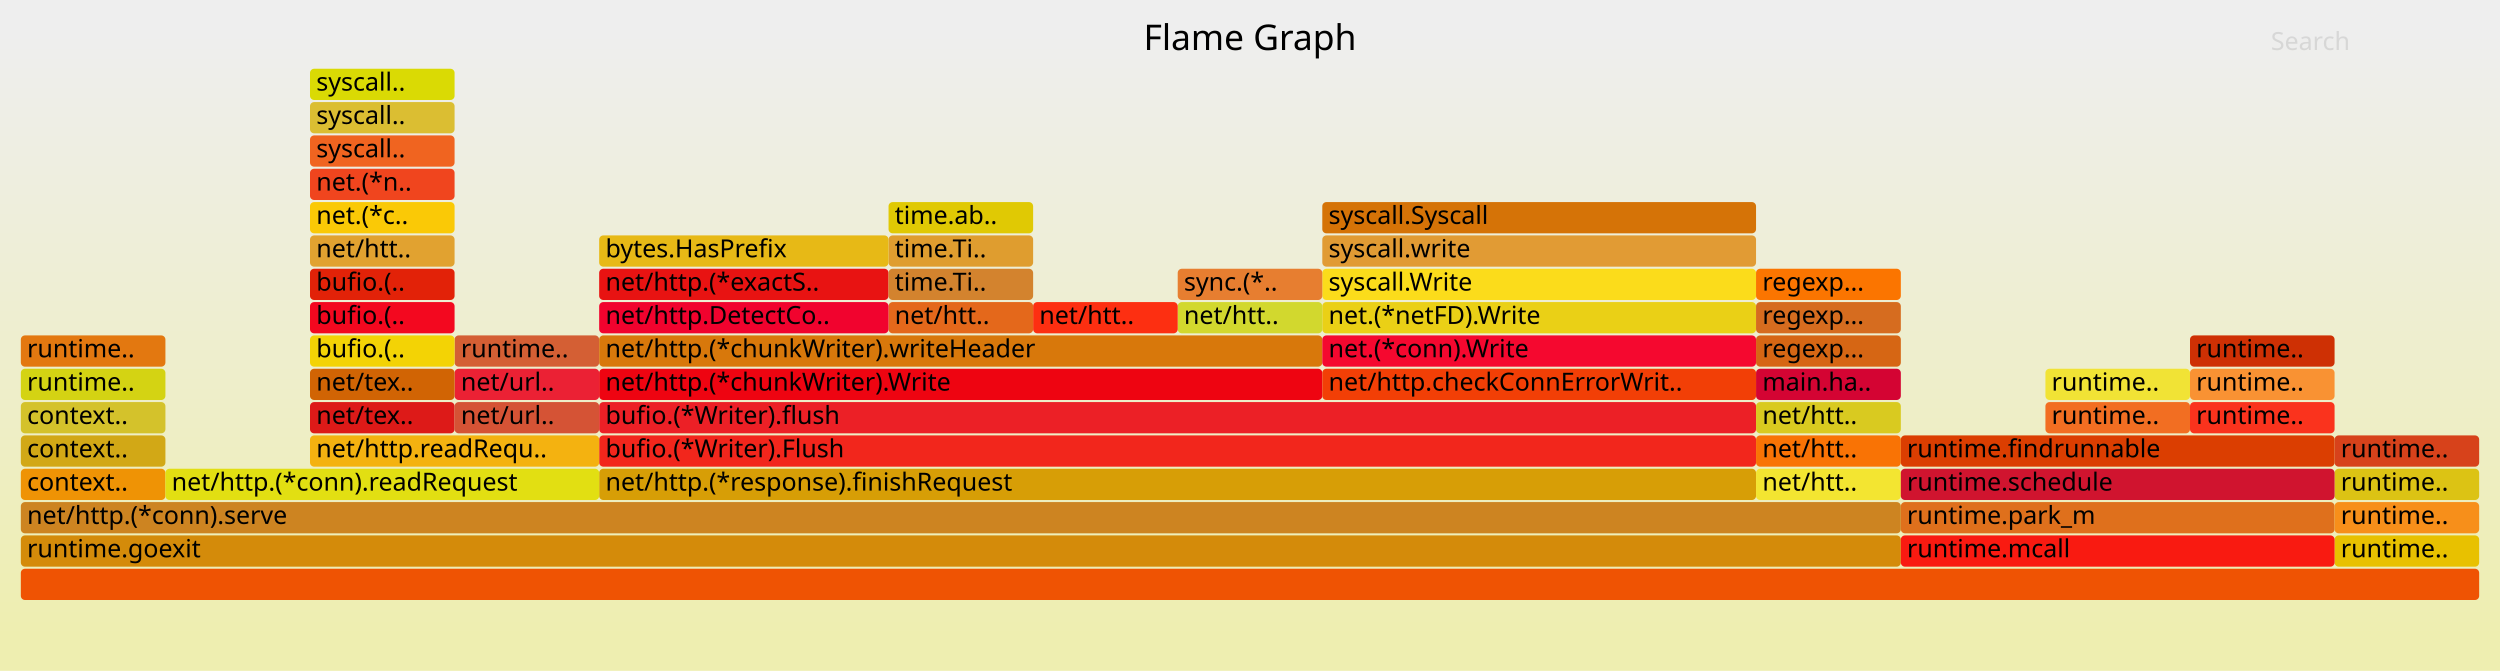
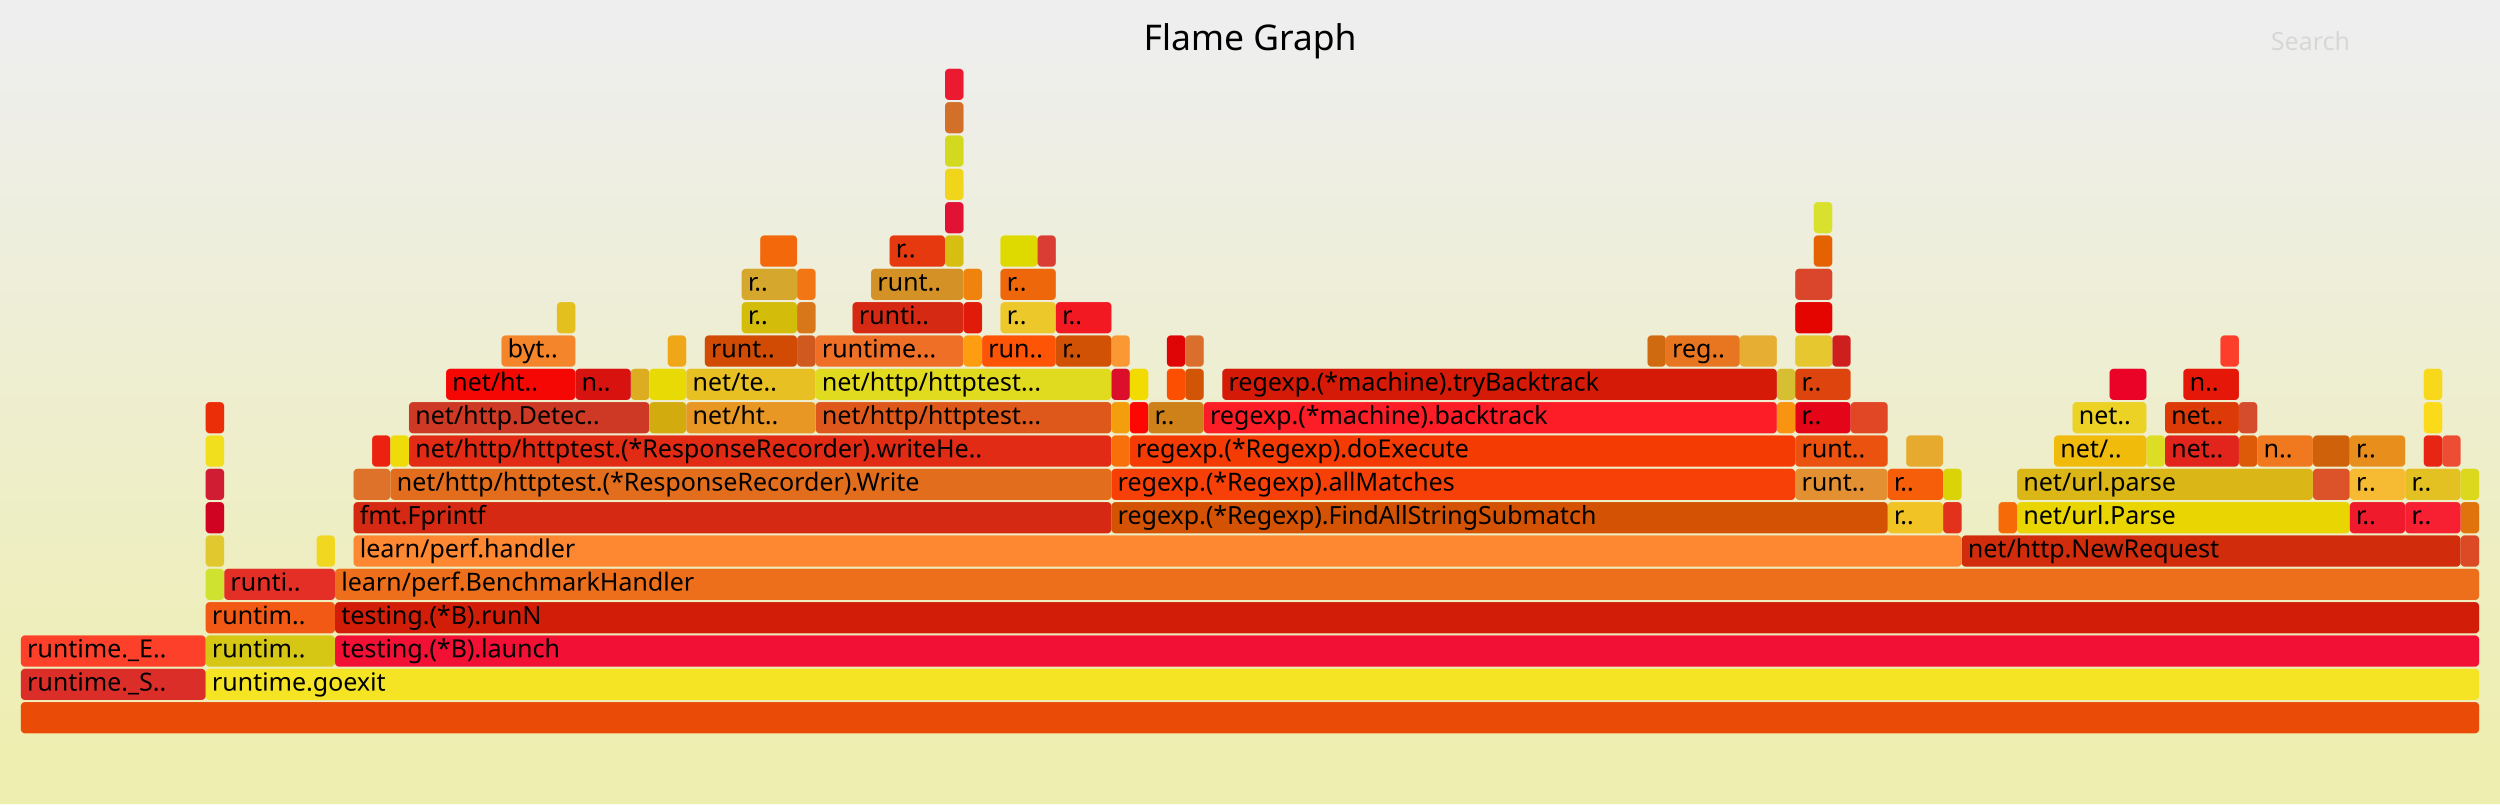
- <svg xmlns="http://www.w3.org/2000/svg" version="1.1" width="1200" height="322" viewBox="0 0 1200 322">
+ <svg xmlns="http://www.w3.org/2000/svg" version="1.1" width="1200" height="386" viewBox="0 0 1200 386">
  <defs>
    <linearGradient id="background" y1="0" y2="1" x1="0" x2="0">
      <stop stop-color="#eeeeee" offset="5%" />
      <stop stop-color="#eeeeb0" offset="95%" />
    </linearGradient>
  </defs>
  <style type="text/css">
	.func_g:hover { stroke:black; stroke-width:0.5; cursor:pointer; }
</style>
-   <rect x="0.0" y="0" width="1200.0" height="322.0" fill="url(#background)" />
+   <rect x="0.0" y="0" width="1200.0" height="386.0" fill="url(#background)" />
  <text text-anchor="middle" x="600.00" y="24" font-size="17" font-family="Verdana" fill="rgb(0,0,0)">Flame Graph</text>
-   <text text-anchor="" x="10.00" y="305" font-size="12" font-family="Verdana" fill="rgb(0,0,0)" id="details"> </text>
+   <text text-anchor="" x="10.00" y="369" font-size="12" font-family="Verdana" fill="rgb(0,0,0)" id="details"> </text>
  <text text-anchor="" x="10.00" y="24" font-size="12" font-family="Verdana" fill="rgb(0,0,0)" id="unzoom" style="opacity:0.0;cursor:pointer">Reset Zoom</text>
  <text text-anchor="" x="1090.00" y="24" font-size="12" font-family="Verdana" fill="rgb(0,0,0)" id="search" style="opacity:0.1;cursor:pointer">Search</text>
-   <text text-anchor="" x="1090.00" y="305" font-size="12" font-family="Verdana" fill="rgb(0,0,0)" id="matched"> </text>
-   <g class="func_g">
-     <rect x="148.8" y="113" width="69.4" height="15.0" fill="rgb(225,162,48)" rx="2" ry="2" />
-     <text text-anchor="" x="151.82" y="123.5" font-size="12" font-family="Verdana" fill="rgb(0,0,0)">net/htt..</text>
-   </g>
-   <g class="func_g">
-     <rect x="287.6" y="193" width="555.3" height="15.0" fill="rgb(236,32,38)" rx="2" ry="2" />
-     <text text-anchor="" x="290.65" y="203.5" font-size="12" font-family="Verdana" fill="rgb(0,0,0)">bufio.(*Writer).flush</text>
-   </g>
-   <g class="func_g">
-     <rect x="287.6" y="209" width="555.3" height="15.0" fill="rgb(242,38,28)" rx="2" ry="2" />
-     <text text-anchor="" x="290.65" y="219.5" font-size="12" font-family="Verdana" fill="rgb(0,0,0)">bufio.(*Writer).Flush</text>
-   </g>
-   <g class="func_g">
-     <rect x="10.0" y="273" width="1180.0" height="15.0" fill="rgb(239,83,3)" rx="2" ry="2" />
-     <text text-anchor="" x="13.00" y="283.5" font-size="12" font-family="Verdana" fill="rgb(0,0,0)" />
-   </g>
-   <g class="func_g">
-     <rect x="426.5" y="113" width="69.4" height="15.0" fill="rgb(223,157,47)" rx="2" ry="2" />
-     <text text-anchor="" x="429.47" y="123.5" font-size="12" font-family="Verdana" fill="rgb(0,0,0)">time.Ti..</text>
-   </g>
-   <g class="func_g">
-     <rect x="218.2" y="161" width="69.4" height="15.0" fill="rgb(212,95,52)" rx="2" ry="2" />
-     <text text-anchor="" x="221.24" y="171.5" font-size="12" font-family="Verdana" fill="rgb(0,0,0)">runtime..</text>
-   </g>
-   <g class="func_g">
-     <rect x="634.7" y="113" width="208.2" height="15.0" fill="rgb(225,155,52)" rx="2" ry="2" />
-     <text text-anchor="" x="637.71" y="123.5" font-size="12" font-family="Verdana" fill="rgb(0,0,0)">syscall.write</text>
-   </g>
-   <g class="func_g">
-     <rect x="287.6" y="113" width="138.9" height="15.0" fill="rgb(231,185,22)" rx="2" ry="2" />
-     <text text-anchor="" x="290.65" y="123.5" font-size="12" font-family="Verdana" fill="rgb(0,0,0)">bytes.HasPrefix</text>
-   </g>
-   <g class="func_g">
-     <rect x="148.8" y="49" width="69.4" height="15.0" fill="rgb(219,190,50)" rx="2" ry="2" />
-     <text text-anchor="" x="151.82" y="59.5" font-size="12" font-family="Verdana" fill="rgb(0,0,0)">syscall..</text>
-   </g>
-   <g class="func_g">
-     <rect x="10.0" y="257" width="902.4" height="15.0" fill="rgb(212,139,10)" rx="2" ry="2" />
-     <text text-anchor="" x="13.00" y="267.5" font-size="12" font-family="Verdana" fill="rgb(0,0,0)">runtime.goexit</text>
-   </g>
-   <g class="func_g">
-     <rect x="981.8" y="177" width="69.4" height="15.0" fill="rgb(241,227,53)" rx="2" ry="2" />
-     <text text-anchor="" x="984.76" y="187.5" font-size="12" font-family="Verdana" fill="rgb(0,0,0)">runtime..</text>
-   </g>
-   <g class="func_g">
-     <rect x="1120.6" y="257" width="69.4" height="15.0" fill="rgb(232,193,0)" rx="2" ry="2" />
-     <text text-anchor="" x="1123.59" y="267.5" font-size="12" font-family="Verdana" fill="rgb(0,0,0)">runtime..</text>
-   </g>
-   <g class="func_g">
-     <rect x="842.9" y="161" width="69.5" height="15.0" fill="rgb(214,102,20)" rx="2" ry="2" />
-     <text text-anchor="" x="845.94" y="171.5" font-size="12" font-family="Verdana" fill="rgb(0,0,0)">regexp...</text>
-   </g>
-   <g class="func_g">
-     <rect x="218.2" y="177" width="69.4" height="15.0" fill="rgb(235,33,52)" rx="2" ry="2" />
-     <text text-anchor="" x="221.24" y="187.5" font-size="12" font-family="Verdana" fill="rgb(0,0,0)">net/url..</text>
-   </g>
-   <g class="func_g">
-     <rect x="912.4" y="241" width="208.2" height="15.0" fill="rgb(223,112,28)" rx="2" ry="2" />
-     <text text-anchor="" x="915.35" y="251.5" font-size="12" font-family="Verdana" fill="rgb(0,0,0)">runtime.park_m</text>
-   </g>
-   <g class="func_g">
-     <rect x="148.8" y="81" width="69.4" height="15.0" fill="rgb(240,69,30)" rx="2" ry="2" />
-     <text text-anchor="" x="151.82" y="91.5" font-size="12" font-family="Verdana" fill="rgb(0,0,0)">net.(*n..</text>
-   </g>
-   <g class="func_g">
-     <rect x="842.9" y="209" width="69.5" height="15.0" fill="rgb(249,115,5)" rx="2" ry="2" />
-     <text text-anchor="" x="845.94" y="219.5" font-size="12" font-family="Verdana" fill="rgb(0,0,0)">net/htt..</text>
-   </g>
-   <g class="func_g">
-     <rect x="10.0" y="209" width="69.4" height="15.0" fill="rgb(210,168,22)" rx="2" ry="2" />
-     <text text-anchor="" x="13.00" y="219.5" font-size="12" font-family="Verdana" fill="rgb(0,0,0)">context..</text>
-   </g>
-   <g class="func_g">
-     <rect x="1051.2" y="161" width="69.4" height="15.0" fill="rgb(206,48,4)" rx="2" ry="2" />
-     <text text-anchor="" x="1054.18" y="171.5" font-size="12" font-family="Verdana" fill="rgb(0,0,0)">runtime..</text>
-   </g>
-   <g class="func_g">
-     <rect x="148.8" y="33" width="69.4" height="15.0" fill="rgb(218,218,4)" rx="2" ry="2" />
-     <text text-anchor="" x="151.82" y="43.5" font-size="12" font-family="Verdana" fill="rgb(0,0,0)">syscall..</text>
-   </g>
-   <g class="func_g">
-     <rect x="842.9" y="193" width="69.5" height="15.0" fill="rgb(217,202,32)" rx="2" ry="2" />
-     <text text-anchor="" x="845.94" y="203.5" font-size="12" font-family="Verdana" fill="rgb(0,0,0)">net/htt..</text>
-   </g>
-   <g class="func_g">
-     <rect x="148.8" y="65" width="69.4" height="15.0" fill="rgb(240,100,32)" rx="2" ry="2" />
-     <text text-anchor="" x="151.82" y="75.5" font-size="12" font-family="Verdana" fill="rgb(0,0,0)">syscall..</text>
-   </g>
-   <g class="func_g">
-     <rect x="634.7" y="97" width="208.2" height="15.0" fill="rgb(213,115,7)" rx="2" ry="2" />
-     <text text-anchor="" x="637.71" y="107.5" font-size="12" font-family="Verdana" fill="rgb(0,0,0)">syscall.Syscall</text>
-   </g>
-   <g class="func_g">
-     <rect x="10.0" y="193" width="69.4" height="15.0" fill="rgb(212,194,43)" rx="2" ry="2" />
-     <text text-anchor="" x="13.00" y="203.5" font-size="12" font-family="Verdana" fill="rgb(0,0,0)">context..</text>
-   </g>
-   <g class="func_g">
-     <rect x="148.8" y="129" width="69.4" height="15.0" fill="rgb(226,34,8)" rx="2" ry="2" />
-     <text text-anchor="" x="151.82" y="139.5" font-size="12" font-family="Verdana" fill="rgb(0,0,0)">bufio.(..</text>
-   </g>
-   <g class="func_g">
-     <rect x="10.0" y="241" width="902.4" height="15.0" fill="rgb(205,132,33)" rx="2" ry="2" />
-     <text text-anchor="" x="13.00" y="251.5" font-size="12" font-family="Verdana" fill="rgb(0,0,0)">net/http.(*conn).serve</text>
-   </g>
-   <g class="func_g">
-     <rect x="634.7" y="129" width="208.2" height="15.0" fill="rgb(251,220,27)" rx="2" ry="2" />
-     <text text-anchor="" x="637.71" y="139.5" font-size="12" font-family="Verdana" fill="rgb(0,0,0)">syscall.Write</text>
-   </g>
-   <g class="func_g">
-     <rect x="634.7" y="145" width="208.2" height="15.0" fill="rgb(234,208,22)" rx="2" ry="2" />
-     <text text-anchor="" x="637.71" y="155.5" font-size="12" font-family="Verdana" fill="rgb(0,0,0)">net.(*netFD).Write</text>
-   </g>
-   <g class="func_g">
-     <rect x="10.0" y="161" width="69.4" height="15.0" fill="rgb(227,120,16)" rx="2" ry="2" />
-     <text text-anchor="" x="13.00" y="171.5" font-size="12" font-family="Verdana" fill="rgb(0,0,0)">runtime..</text>
-   </g>
-   <g class="func_g">
-     <rect x="912.4" y="257" width="208.2" height="15.0" fill="rgb(249,26,17)" rx="2" ry="2" />
-     <text text-anchor="" x="915.35" y="267.5" font-size="12" font-family="Verdana" fill="rgb(0,0,0)">runtime.mcall</text>
-   </g>
-   <g class="func_g">
-     <rect x="148.8" y="193" width="69.4" height="15.0" fill="rgb(221,26,24)" rx="2" ry="2" />
-     <text text-anchor="" x="151.82" y="203.5" font-size="12" font-family="Verdana" fill="rgb(0,0,0)">net/tex..</text>
-   </g>
-   <g class="func_g">
-     <rect x="287.6" y="161" width="347.1" height="15.0" fill="rgb(216,120,11)" rx="2" ry="2" />
-     <text text-anchor="" x="290.65" y="171.5" font-size="12" font-family="Verdana" fill="rgb(0,0,0)">net/http.(*chunkWriter).writeHeader</text>
-   </g>
-   <g class="func_g">
-     <rect x="287.6" y="225" width="555.3" height="15.0" fill="rgb(215,158,6)" rx="2" ry="2" />
-     <text text-anchor="" x="290.65" y="235.5" font-size="12" font-family="Verdana" fill="rgb(0,0,0)">net/http.(*response).finishRequest</text>
-   </g>
-   <g class="func_g">
-     <rect x="1051.2" y="193" width="69.4" height="15.0" fill="rgb(250,51,29)" rx="2" ry="2" />
-     <text text-anchor="" x="1054.18" y="203.5" font-size="12" font-family="Verdana" fill="rgb(0,0,0)">runtime..</text>
-   </g>
-   <g class="func_g">
-     <rect x="565.3" y="145" width="69.4" height="15.0" fill="rgb(210,216,46)" rx="2" ry="2" />
-     <text text-anchor="" x="568.29" y="155.5" font-size="12" font-family="Verdana" fill="rgb(0,0,0)">net/htt..</text>
-   </g>
-   <g class="func_g">
-     <rect x="218.2" y="193" width="69.4" height="15.0" fill="rgb(213,83,53)" rx="2" ry="2" />
-     <text text-anchor="" x="221.24" y="203.5" font-size="12" font-family="Verdana" fill="rgb(0,0,0)">net/url..</text>
-   </g>
-   <g class="func_g">
-     <rect x="495.9" y="145" width="69.4" height="15.0" fill="rgb(253,47,17)" rx="2" ry="2" />
-     <text text-anchor="" x="498.88" y="155.5" font-size="12" font-family="Verdana" fill="rgb(0,0,0)">net/htt..</text>
-   </g>
-   <g class="func_g">
-     <rect x="148.8" y="161" width="69.4" height="15.0" fill="rgb(243,211,5)" rx="2" ry="2" />
-     <text text-anchor="" x="151.82" y="171.5" font-size="12" font-family="Verdana" fill="rgb(0,0,0)">bufio.(..</text>
-   </g>
-   <g class="func_g">
-     <rect x="426.5" y="145" width="69.4" height="15.0" fill="rgb(228,104,27)" rx="2" ry="2" />
-     <text text-anchor="" x="429.47" y="155.5" font-size="12" font-family="Verdana" fill="rgb(0,0,0)">net/htt..</text>
-   </g>
-   <g class="func_g">
-     <rect x="1120.6" y="241" width="69.4" height="15.0" fill="rgb(247,143,26)" rx="2" ry="2" />
-     <text text-anchor="" x="1123.59" y="251.5" font-size="12" font-family="Verdana" fill="rgb(0,0,0)">runtime..</text>
-   </g>
-   <g class="func_g">
-     <rect x="148.8" y="97" width="69.4" height="15.0" fill="rgb(250,201,6)" rx="2" ry="2" />
-     <text text-anchor="" x="151.82" y="107.5" font-size="12" font-family="Verdana" fill="rgb(0,0,0)">net.(*c..</text>
-   </g>
-   <g class="func_g">
-     <rect x="1051.2" y="177" width="69.4" height="15.0" fill="rgb(249,146,51)" rx="2" ry="2" />
-     <text text-anchor="" x="1054.18" y="187.5" font-size="12" font-family="Verdana" fill="rgb(0,0,0)">runtime..</text>
-   </g>
-   <g class="func_g">
-     <rect x="148.8" y="209" width="138.8" height="15.0" fill="rgb(244,178,16)" rx="2" ry="2" />
-     <text text-anchor="" x="151.82" y="219.5" font-size="12" font-family="Verdana" fill="rgb(0,0,0)">net/http.readRequ..</text>
-   </g>
-   <g class="func_g">
-     <rect x="981.8" y="193" width="69.4" height="15.0" fill="rgb(242,110,34)" rx="2" ry="2" />
-     <text text-anchor="" x="984.76" y="203.5" font-size="12" font-family="Verdana" fill="rgb(0,0,0)">runtime..</text>
-   </g>
-   <g class="func_g">
-     <rect x="842.9" y="145" width="69.5" height="15.0" fill="rgb(214,108,31)" rx="2" ry="2" />
-     <text text-anchor="" x="845.94" y="155.5" font-size="12" font-family="Verdana" fill="rgb(0,0,0)">regexp...</text>
-   </g>
-   <g class="func_g">
-     <rect x="842.9" y="177" width="69.5" height="15.0" fill="rgb(212,4,51)" rx="2" ry="2" />
-     <text text-anchor="" x="845.94" y="187.5" font-size="12" font-family="Verdana" fill="rgb(0,0,0)">main.ha..</text>
-   </g>
-   <g class="func_g">
-     <rect x="1120.6" y="225" width="69.4" height="15.0" fill="rgb(220,195,20)" rx="2" ry="2" />
-     <text text-anchor="" x="1123.59" y="235.5" font-size="12" font-family="Verdana" fill="rgb(0,0,0)">runtime..</text>
-   </g>
-   <g class="func_g">
-     <rect x="842.9" y="225" width="69.5" height="15.0" fill="rgb(243,229,49)" rx="2" ry="2" />
-     <text text-anchor="" x="845.94" y="235.5" font-size="12" font-family="Verdana" fill="rgb(0,0,0)">net/htt..</text>
-   </g>
-   <g class="func_g">
-     <rect x="1120.6" y="209" width="69.4" height="15.0" fill="rgb(215,66,27)" rx="2" ry="2" />
-     <text text-anchor="" x="1123.59" y="219.5" font-size="12" font-family="Verdana" fill="rgb(0,0,0)">runtime..</text>
-   </g>
-   <g class="func_g">
-     <rect x="287.6" y="145" width="138.9" height="15.0" fill="rgb(241,3,46)" rx="2" ry="2" />
-     <text text-anchor="" x="290.65" y="155.5" font-size="12" font-family="Verdana" fill="rgb(0,0,0)">net/http.DetectCo..</text>
-   </g>
-   <g class="func_g">
-     <rect x="287.6" y="129" width="138.9" height="15.0" fill="rgb(232,19,18)" rx="2" ry="2" />
-     <text text-anchor="" x="290.65" y="139.5" font-size="12" font-family="Verdana" fill="rgb(0,0,0)">net/http.(*exactS..</text>
-   </g>
-   <g class="func_g">
-     <rect x="287.6" y="177" width="347.1" height="15.0" fill="rgb(238,4,17)" rx="2" ry="2" />
-     <text text-anchor="" x="290.65" y="187.5" font-size="12" font-family="Verdana" fill="rgb(0,0,0)">net/http.(*chunkWriter).Write</text>
-   </g>
-   <g class="func_g">
-     <rect x="912.4" y="209" width="208.2" height="15.0" fill="rgb(219,62,1)" rx="2" ry="2" />
-     <text text-anchor="" x="915.35" y="219.5" font-size="12" font-family="Verdana" fill="rgb(0,0,0)">runtime.findrunnable</text>
-   </g>
-   <g class="func_g">
-     <rect x="912.4" y="225" width="208.2" height="15.0" fill="rgb(208,20,47)" rx="2" ry="2" />
-     <text text-anchor="" x="915.35" y="235.5" font-size="12" font-family="Verdana" fill="rgb(0,0,0)">runtime.schedule</text>
-   </g>
-   <g class="func_g">
-     <rect x="10.0" y="177" width="69.4" height="15.0" fill="rgb(212,211,19)" rx="2" ry="2" />
-     <text text-anchor="" x="13.00" y="187.5" font-size="12" font-family="Verdana" fill="rgb(0,0,0)">runtime..</text>
-   </g>
-   <g class="func_g">
-     <rect x="634.7" y="177" width="208.2" height="15.0" fill="rgb(242,63,6)" rx="2" ry="2" />
-     <text text-anchor="" x="637.71" y="187.5" font-size="12" font-family="Verdana" fill="rgb(0,0,0)">net/http.checkConnErrorWrit..</text>
-   </g>
-   <g class="func_g">
-     <rect x="10.0" y="225" width="69.4" height="15.0" fill="rgb(239,147,5)" rx="2" ry="2" />
-     <text text-anchor="" x="13.00" y="235.5" font-size="12" font-family="Verdana" fill="rgb(0,0,0)">context..</text>
-   </g>
-   <g class="func_g">
-     <rect x="148.8" y="177" width="69.4" height="15.0" fill="rgb(209,100,4)" rx="2" ry="2" />
-     <text text-anchor="" x="151.82" y="187.5" font-size="12" font-family="Verdana" fill="rgb(0,0,0)">net/tex..</text>
-   </g>
-   <g class="func_g">
-     <rect x="565.3" y="129" width="69.4" height="15.0" fill="rgb(231,126,48)" rx="2" ry="2" />
-     <text text-anchor="" x="568.29" y="139.5" font-size="12" font-family="Verdana" fill="rgb(0,0,0)">sync.(*..</text>
-   </g>
-   <g class="func_g">
-     <rect x="148.8" y="145" width="69.4" height="15.0" fill="rgb(243,8,31)" rx="2" ry="2" />
-     <text text-anchor="" x="151.82" y="155.5" font-size="12" font-family="Verdana" fill="rgb(0,0,0)">bufio.(..</text>
-   </g>
-   <g class="func_g">
-     <rect x="842.9" y="129" width="69.5" height="15.0" fill="rgb(251,117,0)" rx="2" ry="2" />
-     <text text-anchor="" x="845.94" y="139.5" font-size="12" font-family="Verdana" fill="rgb(0,0,0)">regexp...</text>
-   </g>
-   <g class="func_g">
-     <rect x="426.5" y="129" width="69.4" height="15.0" fill="rgb(211,131,46)" rx="2" ry="2" />
-     <text text-anchor="" x="429.47" y="139.5" font-size="12" font-family="Verdana" fill="rgb(0,0,0)">time.Ti..</text>
-   </g>
-   <g class="func_g">
-     <rect x="634.7" y="161" width="208.2" height="15.0" fill="rgb(245,8,47)" rx="2" ry="2" />
-     <text text-anchor="" x="637.71" y="171.5" font-size="12" font-family="Verdana" fill="rgb(0,0,0)">net.(*conn).Write</text>
-   </g>
-   <g class="func_g">
-     <rect x="79.4" y="225" width="208.2" height="15.0" fill="rgb(226,223,18)" rx="2" ry="2" />
-     <text text-anchor="" x="82.41" y="235.5" font-size="12" font-family="Verdana" fill="rgb(0,0,0)">net/http.(*conn).readRequest</text>
-   </g>
-   <g class="func_g">
-     <rect x="426.5" y="97" width="69.4" height="15.0" fill="rgb(224,201,4)" rx="2" ry="2" />
-     <text text-anchor="" x="429.47" y="107.5" font-size="12" font-family="Verdana" fill="rgb(0,0,0)">time.ab..</text>
+   <text text-anchor="" x="1090.00" y="369" font-size="12" font-family="Verdana" fill="rgb(0,0,0)" id="matched"> </text>
+   <g class="func_g">
+     <rect x="1172.3" y="209" width="8.8" height="15.0" fill="rgb(237,77,51)" rx="2" ry="2" />
+     <text text-anchor="" x="1175.26" y="219.5" font-size="12" font-family="Verdana" fill="rgb(0,0,0)" />
+   </g>
+   <g class="func_g">
+     <rect x="98.7" y="209" width="8.9" height="15.0" fill="rgb(241,222,28)" rx="2" ry="2" />
+     <text text-anchor="" x="101.72" y="219.5" font-size="12" font-family="Verdana" fill="rgb(0,0,0)" />
+   </g>
+   <g class="func_g">
+     <rect x="98.7" y="289" width="62.1" height="15.0" fill="rgb(242,89,20)" rx="2" ry="2" />
+     <text text-anchor="" x="101.72" y="299.5" font-size="12" font-family="Verdana" fill="rgb(0,0,0)">runtim..</text>
+   </g>
+   <g class="func_g">
+     <rect x="1083.5" y="209" width="26.7" height="15.0" fill="rgb(240,120,30)" rx="2" ry="2" />
+     <text text-anchor="" x="1086.53" y="219.5" font-size="12" font-family="Verdana" fill="rgb(0,0,0)">n..</text>
+   </g>
+   <g class="func_g">
+     <rect x="968.2" y="225" width="142.0" height="15.0" fill="rgb(218,183,22)" rx="2" ry="2" />
+     <text text-anchor="" x="971.20" y="235.5" font-size="12" font-family="Verdana" fill="rgb(0,0,0)">net/url.parse</text>
+   </g>
+   <g class="func_g">
+     <rect x="870.6" y="113" width="8.9" height="15.0" fill="rgb(229,98,2)" rx="2" ry="2" />
+     <text text-anchor="" x="873.60" y="123.5" font-size="12" font-family="Verdana" fill="rgb(0,0,0)" />
+   </g>
+   <g class="func_g">
+     <rect x="861.7" y="145" width="17.8" height="15.0" fill="rgb(228,4,0)" rx="2" ry="2" />
+     <text text-anchor="" x="864.73" y="155.5" font-size="12" font-family="Verdana" fill="rgb(0,0,0)" />
+   </g>
+   <g class="func_g">
+     <rect x="453.6" y="49" width="8.9" height="15.0" fill="rgb(210,112,42)" rx="2" ry="2" />
+     <text text-anchor="" x="456.61" y="59.5" font-size="12" font-family="Verdana" fill="rgb(0,0,0)" />
+   </g>
+   <g class="func_g">
+     <rect x="453.6" y="81" width="8.9" height="15.0" fill="rgb(240,213,27)" rx="2" ry="2" />
+     <text text-anchor="" x="456.61" y="91.5" font-size="12" font-family="Verdana" fill="rgb(0,0,0)" />
+   </g>
+   <g class="func_g">
+     <rect x="888.3" y="193" width="17.8" height="15.0" fill="rgb(225,70,37)" rx="2" ry="2" />
+     <text text-anchor="" x="891.35" y="203.5" font-size="12" font-family="Verdana" fill="rgb(0,0,0)" />
+   </g>
+   <g class="func_g">
+     <rect x="542.3" y="193" width="8.9" height="15.0" fill="rgb(254,6,4)" rx="2" ry="2" />
+     <text text-anchor="" x="545.33" y="203.5" font-size="12" font-family="Verdana" fill="rgb(0,0,0)" />
+   </g>
+   <g class="func_g">
+     <rect x="98.7" y="321" width="1091.3" height="15.0" fill="rgb(244,228,35)" rx="2" ry="2" />
+     <text text-anchor="" x="101.72" y="331.5" font-size="12" font-family="Verdana" fill="rgb(0,0,0)">runtime.goexit</text>
+   </g>
+   <g class="func_g">
+     <rect x="453.6" y="33" width="8.9" height="15.0" fill="rgb(236,26,49)" rx="2" ry="2" />
+     <text text-anchor="" x="456.61" y="43.5" font-size="12" font-family="Verdana" fill="rgb(0,0,0)" />
+   </g>
+   <g class="func_g">
+     <rect x="480.2" y="145" width="26.6" height="15.0" fill="rgb(236,200,43)" rx="2" ry="2" />
+     <text text-anchor="" x="483.23" y="155.5" font-size="12" font-family="Verdana" fill="rgb(0,0,0)">r..</text>
+   </g>
+   <g class="func_g">
+     <rect x="1074.7" y="193" width="8.8" height="15.0" fill="rgb(213,76,44)" rx="2" ry="2" />
+     <text text-anchor="" x="1077.66" y="203.5" font-size="12" font-family="Verdana" fill="rgb(0,0,0)" />
+   </g>
+   <g class="func_g">
+     <rect x="214.1" y="177" width="62.1" height="15.0" fill="rgb(245,8,4)" rx="2" ry="2" />
+     <text text-anchor="" x="217.06" y="187.5" font-size="12" font-family="Verdana" fill="rgb(0,0,0)">net/ht..</text>
+   </g>
+   <g class="func_g">
+     <rect x="1154.5" y="225" width="26.6" height="15.0" fill="rgb(228,193,34)" rx="2" ry="2" />
+     <text text-anchor="" x="1157.51" y="235.5" font-size="12" font-family="Verdana" fill="rgb(0,0,0)">r..</text>
+   </g>
+   <g class="func_g">
+     <rect x="790.8" y="161" width="8.8" height="15.0" fill="rgb(208,106,17)" rx="2" ry="2" />
+     <text text-anchor="" x="793.75" y="171.5" font-size="12" font-family="Verdana" fill="rgb(0,0,0)" />
+   </g>
+   <g class="func_g">
+     <rect x="196.3" y="193" width="115.4" height="15.0" fill="rgb(205,57,36)" rx="2" ry="2" />
+     <text text-anchor="" x="199.32" y="203.5" font-size="12" font-family="Verdana" fill="rgb(0,0,0)">net/http.Detec..</text>
+   </g>
+   <g class="func_g">
+     <rect x="1074.7" y="209" width="8.8" height="15.0" fill="rgb(221,90,8)" rx="2" ry="2" />
+     <text text-anchor="" x="1077.66" y="219.5" font-size="12" font-family="Verdana" fill="rgb(0,0,0)" />
+   </g>
+   <g class="func_g">
+     <rect x="98.7" y="257" width="8.9" height="15.0" fill="rgb(225,200,47)" rx="2" ry="2" />
+     <text text-anchor="" x="101.72" y="267.5" font-size="12" font-family="Verdana" fill="rgb(0,0,0)" />
+   </g>
+   <g class="func_g">
+     <rect x="542.3" y="177" width="8.9" height="15.0" fill="rgb(241,219,1)" rx="2" ry="2" />
+     <text text-anchor="" x="545.33" y="187.5" font-size="12" font-family="Verdana" fill="rgb(0,0,0)" />
+   </g>
+   <g class="func_g">
+     <rect x="453.6" y="97" width="8.9" height="15.0" fill="rgb(226,18,52)" rx="2" ry="2" />
+     <text text-anchor="" x="456.61" y="107.5" font-size="12" font-family="Verdana" fill="rgb(0,0,0)" />
+   </g>
+   <g class="func_g">
+     <rect x="311.7" y="193" width="17.7" height="15.0" fill="rgb(210,172,14)" rx="2" ry="2" />
+     <text text-anchor="" x="314.65" y="203.5" font-size="12" font-family="Verdana" fill="rgb(0,0,0)" />
+   </g>
+   <g class="func_g">
+     <rect x="1030.3" y="209" width="8.9" height="15.0" fill="rgb(222,221,37)" rx="2" ry="2" />
+     <text text-anchor="" x="1033.30" y="219.5" font-size="12" font-family="Verdana" fill="rgb(0,0,0)" />
+   </g>
+   <g class="func_g">
+     <rect x="1163.4" y="193" width="8.9" height="15.0" fill="rgb(251,218,25)" rx="2" ry="2" />
+     <text text-anchor="" x="1166.38" y="203.5" font-size="12" font-family="Verdana" fill="rgb(0,0,0)" />
+   </g>
+   <g class="func_g">
+     <rect x="160.8" y="305" width="1029.2" height="15.0" fill="rgb(242,16,53)" rx="2" ry="2" />
+     <text text-anchor="" x="163.83" y="315.5" font-size="12" font-family="Verdana" fill="rgb(0,0,0)">testing.(*B).launch</text>
+   </g>
+   <g class="func_g">
+     <rect x="329.4" y="177" width="62.1" height="15.0" fill="rgb(231,192,35)" rx="2" ry="2" />
+     <text text-anchor="" x="332.40" y="187.5" font-size="12" font-family="Verdana" fill="rgb(0,0,0)">net/te..</text>
+   </g>
+   <g class="func_g">
+     <rect x="1163.4" y="209" width="8.9" height="15.0" fill="rgb(232,36,19)" rx="2" ry="2" />
+     <text text-anchor="" x="1166.38" y="219.5" font-size="12" font-family="Verdana" fill="rgb(0,0,0)" />
+   </g>
+   <g class="func_g">
+     <rect x="391.5" y="161" width="71.0" height="15.0" fill="rgb(239,111,38)" rx="2" ry="2" />
+     <text text-anchor="" x="394.50" y="171.5" font-size="12" font-family="Verdana" fill="rgb(0,0,0)">runtime...</text>
+   </g>
+   <g class="func_g">
+     <rect x="178.6" y="209" width="8.8" height="15.0" fill="rgb(235,34,16)" rx="2" ry="2" />
+     <text text-anchor="" x="181.57" y="219.5" font-size="12" font-family="Verdana" fill="rgb(0,0,0)" />
+   </g>
+   <g class="func_g">
+     <rect x="409.2" y="145" width="53.3" height="15.0" fill="rgb(214,41,20)" rx="2" ry="2" />
+     <text text-anchor="" x="412.25" y="155.5" font-size="12" font-family="Verdana" fill="rgb(0,0,0)">runti..</text>
+   </g>
+   <g class="func_g">
+     <rect x="906.1" y="241" width="26.6" height="15.0" fill="rgb(242,195,37)" rx="2" ry="2" />
+     <text text-anchor="" x="909.09" y="251.5" font-size="12" font-family="Verdana" fill="rgb(0,0,0)">r..</text>
+   </g>
+   <g class="func_g">
+     <rect x="941.6" y="257" width="239.5" height="15.0" fill="rgb(209,44,11)" rx="2" ry="2" />
+     <text text-anchor="" x="944.58" y="267.5" font-size="12" font-family="Verdana" fill="rgb(0,0,0)">net/http.NewRequest</text>
+   </g>
+   <g class="func_g">
+     <rect x="906.1" y="225" width="26.6" height="15.0" fill="rgb(247,94,9)" rx="2" ry="2" />
+     <text text-anchor="" x="909.09" y="235.5" font-size="12" font-family="Verdana" fill="rgb(0,0,0)">r..</text>
+   </g>
+   <g class="func_g">
+     <rect x="542.3" y="209" width="319.4" height="15.0" fill="rgb(244,59,4)" rx="2" ry="2" />
+     <text text-anchor="" x="545.33" y="219.5" font-size="12" font-family="Verdana" fill="rgb(0,0,0)">regexp.(*Regexp).doExecute</text>
+   </g>
+   <g class="func_g">
+     <rect x="533.5" y="161" width="8.8" height="15.0" fill="rgb(250,153,51)" rx="2" ry="2" />
+     <text text-anchor="" x="536.46" y="171.5" font-size="12" font-family="Verdana" fill="rgb(0,0,0)" />
+   </g>
+   <g class="func_g">
+     <rect x="870.6" y="97" width="8.9" height="15.0" fill="rgb(216,225,45)" rx="2" ry="2" />
+     <text text-anchor="" x="873.60" y="107.5" font-size="12" font-family="Verdana" fill="rgb(0,0,0)" />
+   </g>
+   <g class="func_g">
+     <rect x="861.7" y="225" width="44.4" height="15.0" fill="rgb(226,144,49)" rx="2" ry="2" />
+     <text text-anchor="" x="864.73" y="235.5" font-size="12" font-family="Verdana" fill="rgb(0,0,0)">runt..</text>
+   </g>
+   <g class="func_g">
+     <rect x="560.1" y="161" width="8.8" height="15.0" fill="rgb(223,4,5)" rx="2" ry="2" />
+     <text text-anchor="" x="563.08" y="171.5" font-size="12" font-family="Verdana" fill="rgb(0,0,0)" />
+   </g>
+   <g class="func_g">
+     <rect x="98.7" y="225" width="8.9" height="15.0" fill="rgb(208,29,52)" rx="2" ry="2" />
+     <text text-anchor="" x="101.72" y="235.5" font-size="12" font-family="Verdana" fill="rgb(0,0,0)" />
+   </g>
+   <g class="func_g">
+     <rect x="1039.2" y="193" width="35.5" height="15.0" fill="rgb(220,59,7)" rx="2" ry="2" />
+     <text text-anchor="" x="1042.17" y="203.5" font-size="12" font-family="Verdana" fill="rgb(0,0,0)">net..</text>
+   </g>
+   <g class="func_g">
+     <rect x="861.7" y="193" width="26.6" height="15.0" fill="rgb(229,5,25)" rx="2" ry="2" />
+     <text text-anchor="" x="864.73" y="203.5" font-size="12" font-family="Verdana" fill="rgb(0,0,0)">r..</text>
+   </g>
+   <g class="func_g">
+     <rect x="196.3" y="209" width="337.2" height="15.0" fill="rgb(226,43,21)" rx="2" ry="2" />
+     <text text-anchor="" x="199.32" y="219.5" font-size="12" font-family="Verdana" fill="rgb(0,0,0)">net/http/httptest.(*ResponseRecorder).writeHe..</text>
+   </g>
+   <g class="func_g">
+     <rect x="835.1" y="161" width="17.8" height="15.0" fill="rgb(230,175,51)" rx="2" ry="2" />
+     <text text-anchor="" x="838.11" y="171.5" font-size="12" font-family="Verdana" fill="rgb(0,0,0)" />
+   </g>
+   <g class="func_g">
+     <rect x="107.6" y="273" width="53.2" height="15.0" fill="rgb(227,47,37)" rx="2" ry="2" />
+     <text text-anchor="" x="110.59" y="283.5" font-size="12" font-family="Verdana" fill="rgb(0,0,0)">runti..</text>
+   </g>
+   <g class="func_g">
+     <rect x="1181.1" y="241" width="8.9" height="15.0" fill="rgb(224,115,11)" rx="2" ry="2" />
+     <text text-anchor="" x="1184.13" y="251.5" font-size="12" font-family="Verdana" fill="rgb(0,0,0)" />
+   </g>
+   <g class="func_g">
+     <rect x="338.3" y="161" width="44.3" height="15.0" fill="rgb(210,75,4)" rx="2" ry="2" />
+     <text text-anchor="" x="341.27" y="171.5" font-size="12" font-family="Verdana" fill="rgb(0,0,0)">runt..</text>
+   </g>
+   <g class="func_g">
+     <rect x="302.8" y="177" width="8.9" height="15.0" fill="rgb(220,172,33)" rx="2" ry="2" />
+     <text text-anchor="" x="305.78" y="187.5" font-size="12" font-family="Verdana" fill="rgb(0,0,0)" />
+   </g>
+   <g class="func_g">
+     <rect x="1110.2" y="225" width="17.7" height="15.0" fill="rgb(220,83,42)" rx="2" ry="2" />
+     <text text-anchor="" x="1113.15" y="235.5" font-size="12" font-family="Verdana" fill="rgb(0,0,0)" />
+   </g>
+   <g class="func_g">
+     <rect x="187.4" y="225" width="346.1" height="15.0" fill="rgb(226,109,28)" rx="2" ry="2" />
+     <text text-anchor="" x="190.44" y="235.5" font-size="12" font-family="Verdana" fill="rgb(0,0,0)">net/http/httptest.(*ResponseRecorder).Write</text>
+   </g>
+   <g class="func_g">
+     <rect x="453.6" y="113" width="8.9" height="15.0" fill="rgb(214,191,17)" rx="2" ry="2" />
+     <text text-anchor="" x="456.61" y="123.5" font-size="12" font-family="Verdana" fill="rgb(0,0,0)" />
+   </g>
+   <g class="func_g">
+     <rect x="506.8" y="145" width="26.7" height="15.0" fill="rgb(243,25,34)" rx="2" ry="2" />
+     <text text-anchor="" x="509.84" y="155.5" font-size="12" font-family="Verdana" fill="rgb(0,0,0)">r..</text>
+   </g>
+   <g class="func_g">
+     <rect x="799.6" y="161" width="35.5" height="15.0" fill="rgb(232,117,31)" rx="2" ry="2" />
+     <text text-anchor="" x="802.62" y="171.5" font-size="12" font-family="Verdana" fill="rgb(0,0,0)">reg..</text>
+   </g>
+   <g class="func_g">
+     <rect x="1065.8" y="161" width="8.9" height="15.0" fill="rgb(253,62,43)" rx="2" ry="2" />
+     <text text-anchor="" x="1068.79" y="171.5" font-size="12" font-family="Verdana" fill="rgb(0,0,0)" />
+   </g>
+   <g class="func_g">
+     <rect x="852.9" y="177" width="8.8" height="15.0" fill="rgb(215,191,50)" rx="2" ry="2" />
+     <text text-anchor="" x="855.86" y="187.5" font-size="12" font-family="Verdana" fill="rgb(0,0,0)" />
+   </g>
+   <g class="func_g">
+     <rect x="932.7" y="225" width="8.9" height="15.0" fill="rgb(218,211,7)" rx="2" ry="2" />
+     <text text-anchor="" x="935.71" y="235.5" font-size="12" font-family="Verdana" fill="rgb(0,0,0)" />
+   </g>
+   <g class="func_g">
+     <rect x="152.0" y="257" width="8.8" height="15.0" fill="rgb(242,215,32)" rx="2" ry="2" />
+     <text text-anchor="" x="154.95" y="267.5" font-size="12" font-family="Verdana" fill="rgb(0,0,0)" />
+   </g>
+   <g class="func_g">
+     <rect x="861.7" y="177" width="26.6" height="15.0" fill="rgb(222,68,14)" rx="2" ry="2" />
+     <text text-anchor="" x="864.73" y="187.5" font-size="12" font-family="Verdana" fill="rgb(0,0,0)">r..</text>
+   </g>
+   <g class="func_g">
+     <rect x="480.2" y="113" width="17.8" height="15.0" fill="rgb(222,218,0)" rx="2" ry="2" />
+     <text text-anchor="" x="483.23" y="123.5" font-size="12" font-family="Verdana" fill="rgb(0,0,0)" />
+   </g>
+   <g class="func_g">
+     <rect x="1110.2" y="209" width="17.7" height="15.0" fill="rgb(206,97,10)" rx="2" ry="2" />
+     <text text-anchor="" x="1113.15" y="219.5" font-size="12" font-family="Verdana" fill="rgb(0,0,0)" />
+   </g>
+   <g class="func_g">
+     <rect x="418.1" y="129" width="44.4" height="15.0" fill="rgb(212,145,38)" rx="2" ry="2" />
+     <text text-anchor="" x="421.12" y="139.5" font-size="12" font-family="Verdana" fill="rgb(0,0,0)">runt..</text>
+   </g>
+   <g class="func_g">
+     <rect x="1048.0" y="177" width="26.7" height="15.0" fill="rgb(229,23,9)" rx="2" ry="2" />
+     <text text-anchor="" x="1051.05" y="187.5" font-size="12" font-family="Verdana" fill="rgb(0,0,0)">n..</text>
+   </g>
+   <g class="func_g">
+     <rect x="560.1" y="177" width="8.8" height="15.0" fill="rgb(253,79,1)" rx="2" ry="2" />
+     <text text-anchor="" x="563.08" y="187.5" font-size="12" font-family="Verdana" fill="rgb(0,0,0)" />
+   </g>
+   <g class="func_g">
+     <rect x="968.2" y="241" width="159.7" height="15.0" fill="rgb(233,213,2)" rx="2" ry="2" />
+     <text text-anchor="" x="971.20" y="251.5" font-size="12" font-family="Verdana" fill="rgb(0,0,0)">net/url.Parse</text>
+   </g>
+   <g class="func_g">
+     <rect x="453.6" y="65" width="8.9" height="15.0" fill="rgb(210,217,30)" rx="2" ry="2" />
+     <text text-anchor="" x="456.61" y="75.5" font-size="12" font-family="Verdana" fill="rgb(0,0,0)" />
+   </g>
+   <g class="func_g">
+     <rect x="98.7" y="241" width="8.9" height="15.0" fill="rgb(208,3,34)" rx="2" ry="2" />
+     <text text-anchor="" x="101.72" y="251.5" font-size="12" font-family="Verdana" fill="rgb(0,0,0)" />
+   </g>
+   <g class="func_g">
+     <rect x="1039.2" y="209" width="35.5" height="15.0" fill="rgb(226,37,28)" rx="2" ry="2" />
+     <text text-anchor="" x="1042.17" y="219.5" font-size="12" font-family="Verdana" fill="rgb(0,0,0)">net..</text>
+   </g>
+   <g class="func_g">
+     <rect x="586.7" y="177" width="266.2" height="15.0" fill="rgb(214,26,8)" rx="2" ry="2" />
+     <text text-anchor="" x="589.69" y="187.5" font-size="12" font-family="Verdana" fill="rgb(0,0,0)">regexp.(*machine).tryBacktrack</text>
+   </g>
+   <g class="func_g">
+     <rect x="568.9" y="177" width="8.9" height="15.0" fill="rgb(210,84,7)" rx="2" ry="2" />
+     <text text-anchor="" x="571.95" y="187.5" font-size="12" font-family="Verdana" fill="rgb(0,0,0)" />
+   </g>
+   <g class="func_g">
+     <rect x="533.5" y="225" width="328.2" height="15.0" fill="rgb(246,64,7)" rx="2" ry="2" />
+     <text text-anchor="" x="536.46" y="235.5" font-size="12" font-family="Verdana" fill="rgb(0,0,0)">regexp.(*Regexp).allMatches</text>
+   </g>
+   <g class="func_g">
+     <rect x="356.0" y="145" width="26.6" height="15.0" fill="rgb(212,189,10)" rx="2" ry="2" />
+     <text text-anchor="" x="359.02" y="155.5" font-size="12" font-family="Verdana" fill="rgb(0,0,0)">r..</text>
+   </g>
+   <g class="func_g">
+     <rect x="382.6" y="129" width="8.9" height="15.0" fill="rgb(242,118,20)" rx="2" ry="2" />
+     <text text-anchor="" x="385.63" y="139.5" font-size="12" font-family="Verdana" fill="rgb(0,0,0)" />
+   </g>
+   <g class="func_g">
+     <rect x="160.8" y="289" width="1029.2" height="15.0" fill="rgb(210,30,9)" rx="2" ry="2" />
+     <text text-anchor="" x="163.83" y="299.5" font-size="12" font-family="Verdana" fill="rgb(0,0,0)">testing.(*B).runN</text>
+   </g>
+   <g class="func_g">
+     <rect x="160.8" y="273" width="1029.2" height="15.0" fill="rgb(237,111,27)" rx="2" ry="2" />
+     <text text-anchor="" x="163.83" y="283.5" font-size="12" font-family="Verdana" fill="rgb(0,0,0)">learn/perf.BenchmarkHandler</text>
+   </g>
+   <g class="func_g">
+     <rect x="533.5" y="241" width="372.6" height="15.0" fill="rgb(212,82,4)" rx="2" ry="2" />
+     <text text-anchor="" x="536.46" y="251.5" font-size="12" font-family="Verdana" fill="rgb(0,0,0)">regexp.(*Regexp).FindAllStringSubmatch</text>
+   </g>
+   <g class="func_g">
+     <rect x="267.3" y="145" width="8.9" height="15.0" fill="rgb(228,192,31)" rx="2" ry="2" />
+     <text text-anchor="" x="270.29" y="155.5" font-size="12" font-family="Verdana" fill="rgb(0,0,0)" />
+   </g>
+   <g class="func_g">
+     <rect x="382.6" y="161" width="8.9" height="15.0" fill="rgb(207,89,30)" rx="2" ry="2" />
+     <text text-anchor="" x="385.63" y="171.5" font-size="12" font-family="Verdana" fill="rgb(0,0,0)" />
+   </g>
+   <g class="func_g">
+     <rect x="169.7" y="225" width="17.7" height="15.0" fill="rgb(222,114,42)" rx="2" ry="2" />
+     <text text-anchor="" x="172.70" y="235.5" font-size="12" font-family="Verdana" fill="rgb(0,0,0)" />
+   </g>
+   <g class="func_g">
+     <rect x="861.7" y="129" width="17.8" height="15.0" fill="rgb(217,70,43)" rx="2" ry="2" />
+     <text text-anchor="" x="864.73" y="139.5" font-size="12" font-family="Verdana" fill="rgb(0,0,0)" />
+   </g>
+   <g class="func_g">
+     <rect x="506.8" y="161" width="26.7" height="15.0" fill="rgb(209,82,5)" rx="2" ry="2" />
+     <text text-anchor="" x="509.84" y="171.5" font-size="12" font-family="Verdana" fill="rgb(0,0,0)">r..</text>
+   </g>
+   <g class="func_g">
+     <rect x="187.4" y="209" width="8.9" height="15.0" fill="rgb(238,219,7)" rx="2" ry="2" />
+     <text text-anchor="" x="190.44" y="219.5" font-size="12" font-family="Verdana" fill="rgb(0,0,0)" />
+   </g>
+   <g class="func_g">
+     <rect x="10.0" y="337" width="1180.0" height="15.0" fill="rgb(234,75,7)" rx="2" ry="2" />
+     <text text-anchor="" x="13.00" y="347.5" font-size="12" font-family="Verdana" fill="rgb(0,0,0)" />
+   </g>
+   <g class="func_g">
+     <rect x="462.5" y="161" width="8.9" height="15.0" fill="rgb(254,157,15)" rx="2" ry="2" />
+     <text text-anchor="" x="465.48" y="171.5" font-size="12" font-family="Verdana" fill="rgb(0,0,0)" />
+   </g>
+   <g class="func_g">
+     <rect x="391.5" y="193" width="142.0" height="15.0" fill="rgb(222,88,28)" rx="2" ry="2" />
+     <text text-anchor="" x="394.50" y="203.5" font-size="12" font-family="Verdana" fill="rgb(0,0,0)">net/http/httptest...</text>
+   </g>
+   <g class="func_g">
+     <rect x="240.7" y="161" width="35.5" height="15.0" fill="rgb(245,133,43)" rx="2" ry="2" />
+     <text text-anchor="" x="243.68" y="171.5" font-size="12" font-family="Verdana" fill="rgb(0,0,0)">byt..</text>
+   </g>
+   <g class="func_g">
+     <rect x="329.4" y="193" width="62.1" height="15.0" fill="rgb(232,151,37)" rx="2" ry="2" />
+     <text text-anchor="" x="332.40" y="203.5" font-size="12" font-family="Verdana" fill="rgb(0,0,0)">net/ht..</text>
+   </g>
+   <g class="func_g">
+     <rect x="98.7" y="193" width="8.9" height="15.0" fill="rgb(236,46,8)" rx="2" ry="2" />
+     <text text-anchor="" x="101.72" y="203.5" font-size="12" font-family="Verdana" fill="rgb(0,0,0)" />
+   </g>
+   <g class="func_g">
+     <rect x="994.8" y="193" width="35.5" height="15.0" fill="rgb(235,210,37)" rx="2" ry="2" />
+     <text text-anchor="" x="997.81" y="203.5" font-size="12" font-family="Verdana" fill="rgb(0,0,0)">net..</text>
+   </g>
+   <g class="func_g">
+     <rect x="391.5" y="177" width="142.0" height="15.0" fill="rgb(225,219,32)" rx="2" ry="2" />
+     <text text-anchor="" x="394.50" y="187.5" font-size="12" font-family="Verdana" fill="rgb(0,0,0)">net/http/httptest...</text>
+   </g>
+   <g class="func_g">
+     <rect x="879.5" y="161" width="8.8" height="15.0" fill="rgb(206,30,29)" rx="2" ry="2" />
+     <text text-anchor="" x="882.47" y="171.5" font-size="12" font-family="Verdana" fill="rgb(0,0,0)" />
+   </g>
+   <g class="func_g">
+     <rect x="480.2" y="129" width="26.6" height="15.0" fill="rgb(239,103,11)" rx="2" ry="2" />
+     <text text-anchor="" x="483.23" y="139.5" font-size="12" font-family="Verdana" fill="rgb(0,0,0)">r..</text>
+   </g>
+   <g class="func_g">
+     <rect x="533.5" y="177" width="8.8" height="15.0" fill="rgb(219,15,41)" rx="2" ry="2" />
+     <text text-anchor="" x="536.46" y="187.5" font-size="12" font-family="Verdana" fill="rgb(0,0,0)" />
+   </g>
+   <g class="func_g">
+     <rect x="462.5" y="145" width="8.9" height="15.0" fill="rgb(225,27,9)" rx="2" ry="2" />
+     <text text-anchor="" x="465.48" y="155.5" font-size="12" font-family="Verdana" fill="rgb(0,0,0)" />
+   </g>
+   <g class="func_g">
+     <rect x="462.5" y="129" width="8.9" height="15.0" fill="rgb(240,131,12)" rx="2" ry="2" />
+     <text text-anchor="" x="465.48" y="139.5" font-size="12" font-family="Verdana" fill="rgb(0,0,0)" />
+   </g>
+   <g class="func_g">
+     <rect x="311.7" y="177" width="17.7" height="15.0" fill="rgb(232,218,5)" rx="2" ry="2" />
+     <text text-anchor="" x="314.65" y="187.5" font-size="12" font-family="Verdana" fill="rgb(0,0,0)" />
+   </g>
+   <g class="func_g">
+     <rect x="471.4" y="161" width="35.4" height="15.0" fill="rgb(254,84,6)" rx="2" ry="2" />
+     <text text-anchor="" x="474.35" y="171.5" font-size="12" font-family="Verdana" fill="rgb(0,0,0)">run..</text>
+   </g>
+   <g class="func_g">
+     <rect x="98.7" y="305" width="62.1" height="15.0" fill="rgb(213,199,19)" rx="2" ry="2" />
+     <text text-anchor="" x="101.72" y="315.5" font-size="12" font-family="Verdana" fill="rgb(0,0,0)">runtim..</text>
+   </g>
+   <g class="func_g">
+     <rect x="1154.5" y="241" width="26.6" height="15.0" fill="rgb(247,32,50)" rx="2" ry="2" />
+     <text text-anchor="" x="1157.51" y="251.5" font-size="12" font-family="Verdana" fill="rgb(0,0,0)">r..</text>
+   </g>
+   <g class="func_g">
+     <rect x="551.2" y="193" width="26.6" height="15.0" fill="rgb(206,129,25)" rx="2" ry="2" />
+     <text text-anchor="" x="554.20" y="203.5" font-size="12" font-family="Verdana" fill="rgb(0,0,0)">r..</text>
+   </g>
+   <g class="func_g">
+     <rect x="533.5" y="193" width="8.8" height="15.0" fill="rgb(242,158,13)" rx="2" ry="2" />
+     <text text-anchor="" x="536.46" y="203.5" font-size="12" font-family="Verdana" fill="rgb(0,0,0)" />
+   </g>
+   <g class="func_g">
+     <rect x="1181.1" y="225" width="8.9" height="15.0" fill="rgb(219,216,29)" rx="2" ry="2" />
+     <text text-anchor="" x="1184.13" y="235.5" font-size="12" font-family="Verdana" fill="rgb(0,0,0)" />
+   </g>
+   <g class="func_g">
+     <rect x="1012.6" y="177" width="17.7" height="15.0" fill="rgb(234,3,38)" rx="2" ry="2" />
+     <text text-anchor="" x="1015.56" y="187.5" font-size="12" font-family="Verdana" fill="rgb(0,0,0)" />
+   </g>
+   <g class="func_g">
+     <rect x="320.5" y="161" width="8.9" height="15.0" fill="rgb(240,167,23)" rx="2" ry="2" />
+     <text text-anchor="" x="323.53" y="171.5" font-size="12" font-family="Verdana" fill="rgb(0,0,0)" />
+   </g>
+   <g class="func_g">
+     <rect x="533.5" y="209" width="8.8" height="15.0" fill="rgb(247,112,10)" rx="2" ry="2" />
+     <text text-anchor="" x="536.46" y="219.5" font-size="12" font-family="Verdana" fill="rgb(0,0,0)" />
+   </g>
+   <g class="func_g">
+     <rect x="356.0" y="129" width="26.6" height="15.0" fill="rgb(213,168,45)" rx="2" ry="2" />
+     <text text-anchor="" x="359.02" y="139.5" font-size="12" font-family="Verdana" fill="rgb(0,0,0)">r..</text>
+   </g>
+   <g class="func_g">
+     <rect x="169.7" y="241" width="363.8" height="15.0" fill="rgb(214,41,19)" rx="2" ry="2" />
+     <text text-anchor="" x="172.70" y="251.5" font-size="12" font-family="Verdana" fill="rgb(0,0,0)">fmt.Fprintf</text>
+   </g>
+   <g class="func_g">
+     <rect x="985.9" y="209" width="44.4" height="15.0" fill="rgb(240,187,11)" rx="2" ry="2" />
+     <text text-anchor="" x="988.94" y="219.5" font-size="12" font-family="Verdana" fill="rgb(0,0,0)">net/..</text>
+   </g>
+   <g class="func_g">
+     <rect x="498.0" y="113" width="8.8" height="15.0" fill="rgb(217,61,52)" rx="2" ry="2" />
+     <text text-anchor="" x="500.97" y="123.5" font-size="12" font-family="Verdana" fill="rgb(0,0,0)" />
+   </g>
+   <g class="func_g">
+     <rect x="10.0" y="305" width="88.7" height="15.0" fill="rgb(253,64,42)" rx="2" ry="2" />
+     <text text-anchor="" x="13.00" y="315.5" font-size="12" font-family="Verdana" fill="rgb(0,0,0)">runtime._E..</text>
+   </g>
+   <g class="func_g">
+     <rect x="10.0" y="321" width="88.7" height="15.0" fill="rgb(220,46,40)" rx="2" ry="2" />
+     <text text-anchor="" x="13.00" y="331.5" font-size="12" font-family="Verdana" fill="rgb(0,0,0)">runtime._S..</text>
+   </g>
+   <g class="func_g">
+     <rect x="861.7" y="209" width="44.4" height="15.0" fill="rgb(235,81,15)" rx="2" ry="2" />
+     <text text-anchor="" x="864.73" y="219.5" font-size="12" font-family="Verdana" fill="rgb(0,0,0)">runt..</text>
+   </g>
+   <g class="func_g">
+     <rect x="932.7" y="241" width="8.9" height="15.0" fill="rgb(227,50,28)" rx="2" ry="2" />
+     <text text-anchor="" x="935.71" y="251.5" font-size="12" font-family="Verdana" fill="rgb(0,0,0)" />
+   </g>
+   <g class="func_g">
+     <rect x="98.7" y="273" width="8.9" height="15.0" fill="rgb(207,226,47)" rx="2" ry="2" />
+     <text text-anchor="" x="101.72" y="283.5" font-size="12" font-family="Verdana" fill="rgb(0,0,0)" />
+   </g>
+   <g class="func_g">
+     <rect x="959.3" y="241" width="8.9" height="15.0" fill="rgb(246,107,8)" rx="2" ry="2" />
+     <text text-anchor="" x="962.32" y="251.5" font-size="12" font-family="Verdana" fill="rgb(0,0,0)" />
+   </g>
+   <g class="func_g">
+     <rect x="1181.1" y="257" width="8.9" height="15.0" fill="rgb(220,73,37)" rx="2" ry="2" />
+     <text text-anchor="" x="1184.13" y="267.5" font-size="12" font-family="Verdana" fill="rgb(0,0,0)" />
+   </g>
+   <g class="func_g">
+     <rect x="276.2" y="177" width="26.6" height="15.0" fill="rgb(215,18,15)" rx="2" ry="2" />
+     <text text-anchor="" x="279.17" y="187.5" font-size="12" font-family="Verdana" fill="rgb(0,0,0)">n..</text>
+   </g>
+   <g class="func_g">
+     <rect x="568.9" y="161" width="8.9" height="15.0" fill="rgb(218,110,45)" rx="2" ry="2" />
+     <text text-anchor="" x="571.95" y="171.5" font-size="12" font-family="Verdana" fill="rgb(0,0,0)" />
+   </g>
+   <g class="func_g">
+     <rect x="1127.9" y="225" width="26.6" height="15.0" fill="rgb(246,186,51)" rx="2" ry="2" />
+     <text text-anchor="" x="1130.89" y="235.5" font-size="12" font-family="Verdana" fill="rgb(0,0,0)">r..</text>
+   </g>
+   <g class="func_g">
+     <rect x="915.0" y="209" width="17.7" height="15.0" fill="rgb(230,170,46)" rx="2" ry="2" />
+     <text text-anchor="" x="917.96" y="219.5" font-size="12" font-family="Verdana" fill="rgb(0,0,0)" />
+   </g>
+   <g class="func_g">
+     <rect x="577.8" y="193" width="275.1" height="15.0" fill="rgb(253,29,38)" rx="2" ry="2" />
+     <text text-anchor="" x="580.82" y="203.5" font-size="12" font-family="Verdana" fill="rgb(0,0,0)">regexp.(*machine).backtrack</text>
+   </g>
+   <g class="func_g">
+     <rect x="1163.4" y="177" width="8.9" height="15.0" fill="rgb(248,216,27)" rx="2" ry="2" />
+     <text text-anchor="" x="1166.38" y="187.5" font-size="12" font-family="Verdana" fill="rgb(0,0,0)" />
+   </g>
+   <g class="func_g">
+     <rect x="861.7" y="161" width="17.8" height="15.0" fill="rgb(231,199,47)" rx="2" ry="2" />
+     <text text-anchor="" x="864.73" y="171.5" font-size="12" font-family="Verdana" fill="rgb(0,0,0)" />
+   </g>
+   <g class="func_g">
+     <rect x="1127.9" y="209" width="26.6" height="15.0" fill="rgb(232,142,28)" rx="2" ry="2" />
+     <text text-anchor="" x="1130.89" y="219.5" font-size="12" font-family="Verdana" fill="rgb(0,0,0)">r..</text>
+   </g>
+   <g class="func_g">
+     <rect x="1127.9" y="241" width="26.6" height="15.0" fill="rgb(239,26,44)" rx="2" ry="2" />
+     <text text-anchor="" x="1130.89" y="251.5" font-size="12" font-family="Verdana" fill="rgb(0,0,0)">r..</text>
+   </g>
+   <g class="func_g">
+     <rect x="169.7" y="257" width="771.9" height="15.0" fill="rgb(254,135,49)" rx="2" ry="2" />
+     <text text-anchor="" x="172.70" y="267.5" font-size="12" font-family="Verdana" fill="rgb(0,0,0)">learn/perf.handler</text>
+   </g>
+   <g class="func_g">
+     <rect x="427.0" y="113" width="26.6" height="15.0" fill="rgb(230,57,15)" rx="2" ry="2" />
+     <text text-anchor="" x="429.99" y="123.5" font-size="12" font-family="Verdana" fill="rgb(0,0,0)">r..</text>
+   </g>
+   <g class="func_g">
+     <rect x="364.9" y="113" width="17.7" height="15.0" fill="rgb(242,104,11)" rx="2" ry="2" />
+     <text text-anchor="" x="367.89" y="123.5" font-size="12" font-family="Verdana" fill="rgb(0,0,0)" />
+   </g>
+   <g class="func_g">
+     <rect x="382.6" y="145" width="8.9" height="15.0" fill="rgb(216,119,25)" rx="2" ry="2" />
+     <text text-anchor="" x="385.63" y="155.5" font-size="12" font-family="Verdana" fill="rgb(0,0,0)" />
+   </g>
+   <g class="func_g">
+     <rect x="852.9" y="193" width="8.8" height="15.0" fill="rgb(248,148,15)" rx="2" ry="2" />
+     <text text-anchor="" x="855.86" y="203.5" font-size="12" font-family="Verdana" fill="rgb(0,0,0)" />
  </g>
</svg>
